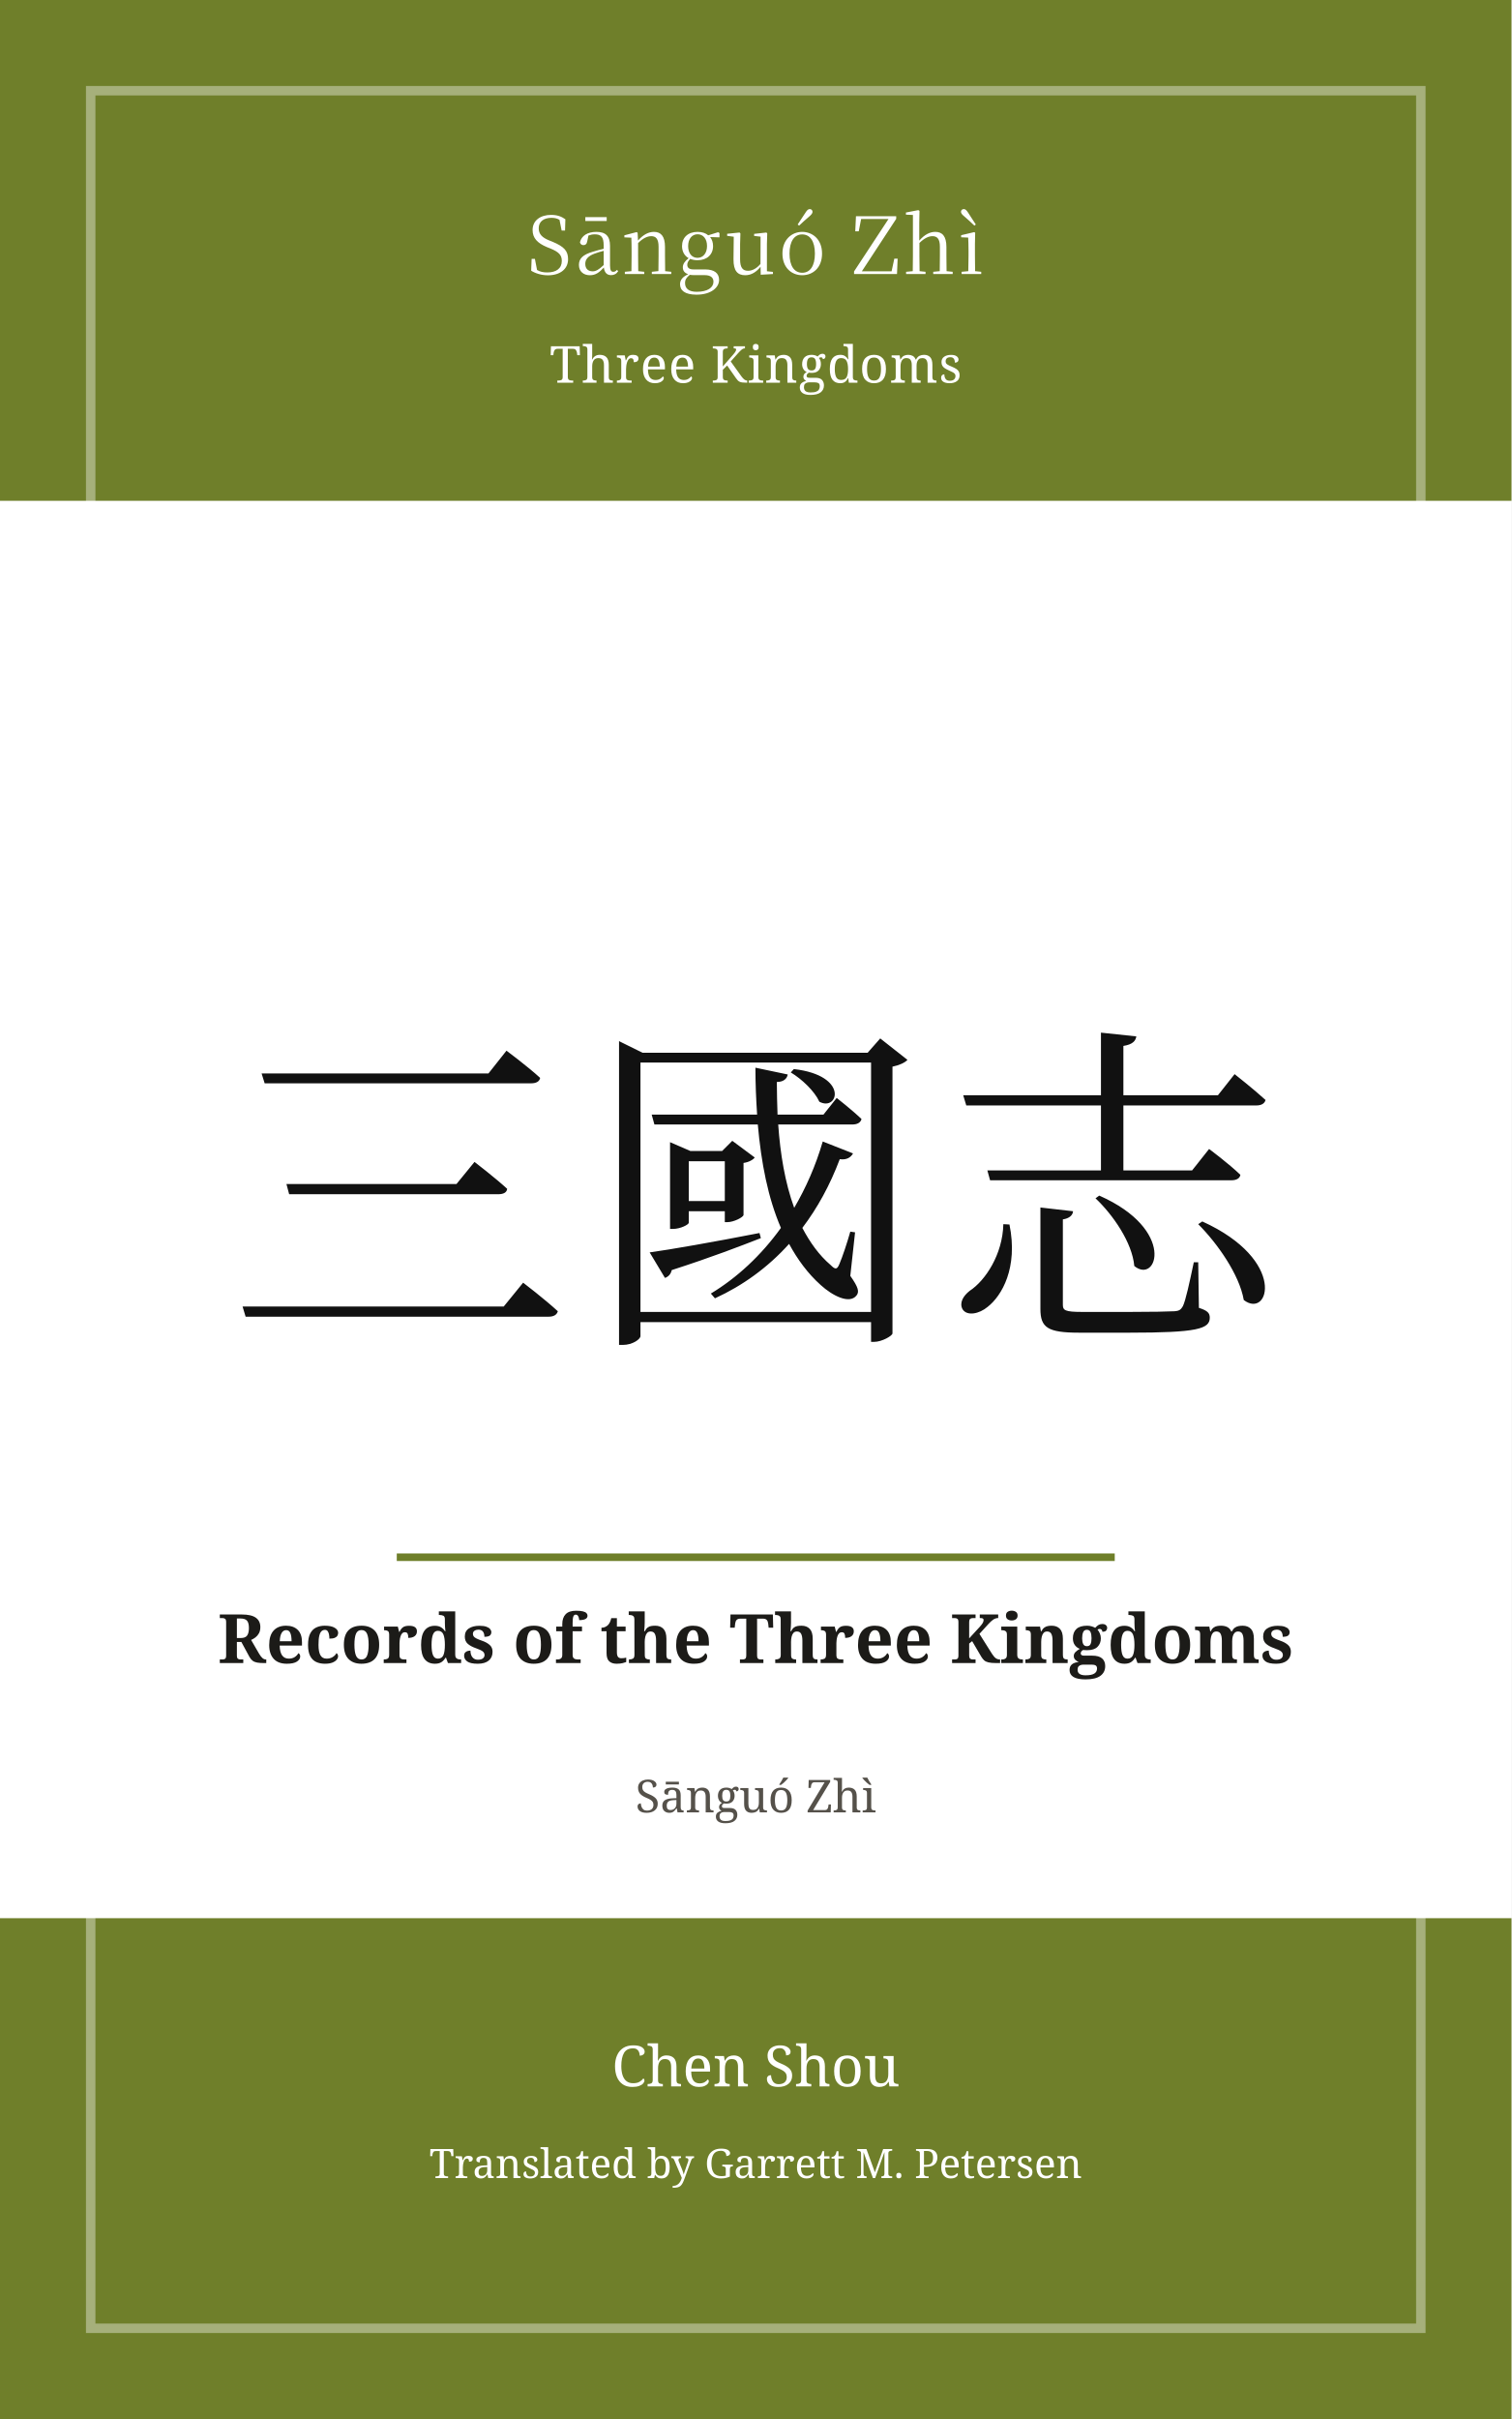
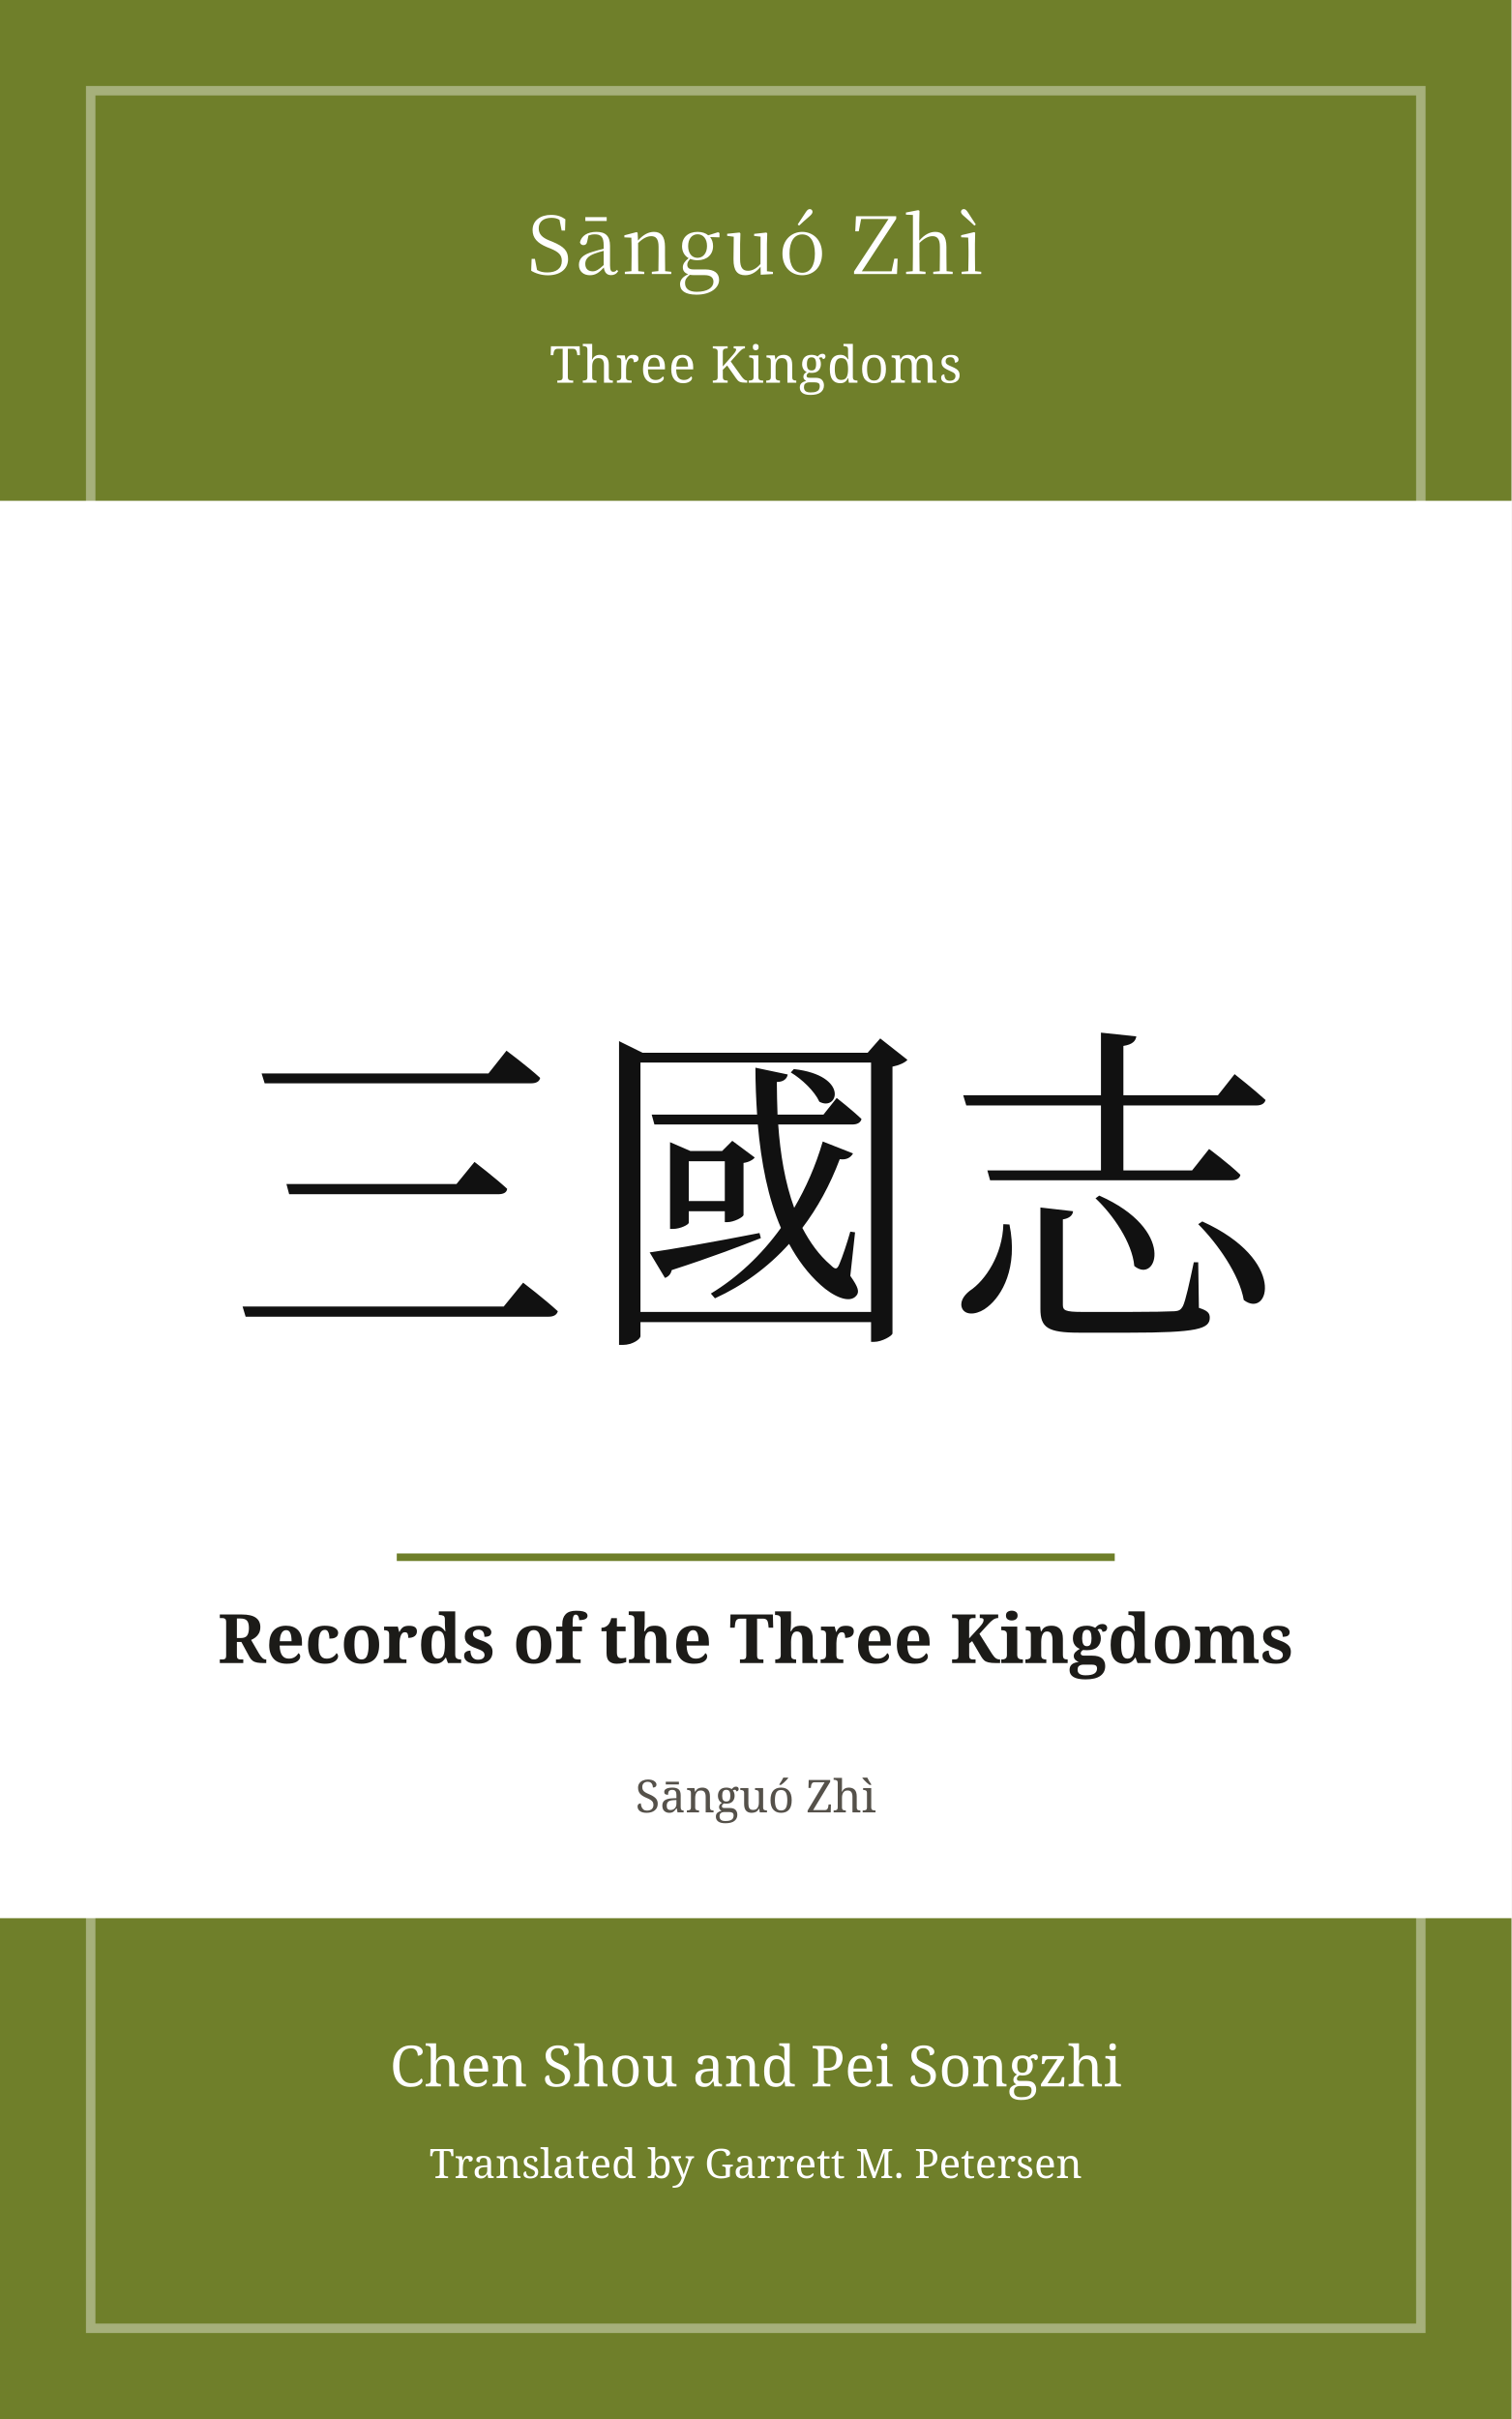
<svg xmlns="http://www.w3.org/2000/svg" width="1600" height="2560" viewBox="0 0 1600 2560" role="img" aria-labelledby="title desc">
  <rect width="1600" height="2560" fill="#ffffff" />
  <rect width="1600" height="530" fill="#6f7f2a" />
  <rect y="2030" width="1600" height="530" fill="#6f7f2a" />
  <rect x="96" y="96" width="1408" height="2368" fill="none" stroke="#ffffff" stroke-opacity="0.38" stroke-width="10" />
  <text x="800" y="290" text-anchor="middle" fill="#ffffff" font-family="Georgia, 'Songti SC', 'Noto Serif CJK SC', serif" font-size="84" letter-spacing="3">Sānguó Zhì</text>
  <text x="800" y="405" text-anchor="middle" fill="#ffffff" font-family="Georgia, serif" font-size="54" letter-spacing="1">Three Kingdoms</text>
  <text x="800" y="1275" text-anchor="middle" dominant-baseline="middle" fill="#111111" font-family="'Songti SC', 'Noto Serif CJK SC', 'STSong', serif" font-size="360" letter-spacing="18">三國志</text>
  <line x1="420" y1="1648" x2="1180" y2="1648" stroke="#6f7f2a" stroke-width="8" />
  <text text-anchor="middle" fill="#1c1b18" font-family="Georgia, serif" font-size="72" font-weight="700">
    <tspan x="800" y="1760">Records of the Three Kingdoms</tspan>
  </text>
  <text x="800" y="1918" text-anchor="middle" fill="#55514a" font-family="Georgia, serif" font-size="48">Sānguó Zhì</text>
-   <text x="800" y="2208" text-anchor="middle" fill="#ffffff" font-family="Georgia, serif" font-size="60">Chen Shou</text>
+   <text x="800" y="2208" text-anchor="middle" fill="#ffffff" font-family="Georgia, serif" font-size="60">Chen Shou and Pei Songzhi</text>
  <text x="800" y="2305" text-anchor="middle" fill="#ffffff" font-family="Georgia, serif" font-size="43">Translated by Garrett M. Petersen</text>
</svg>
